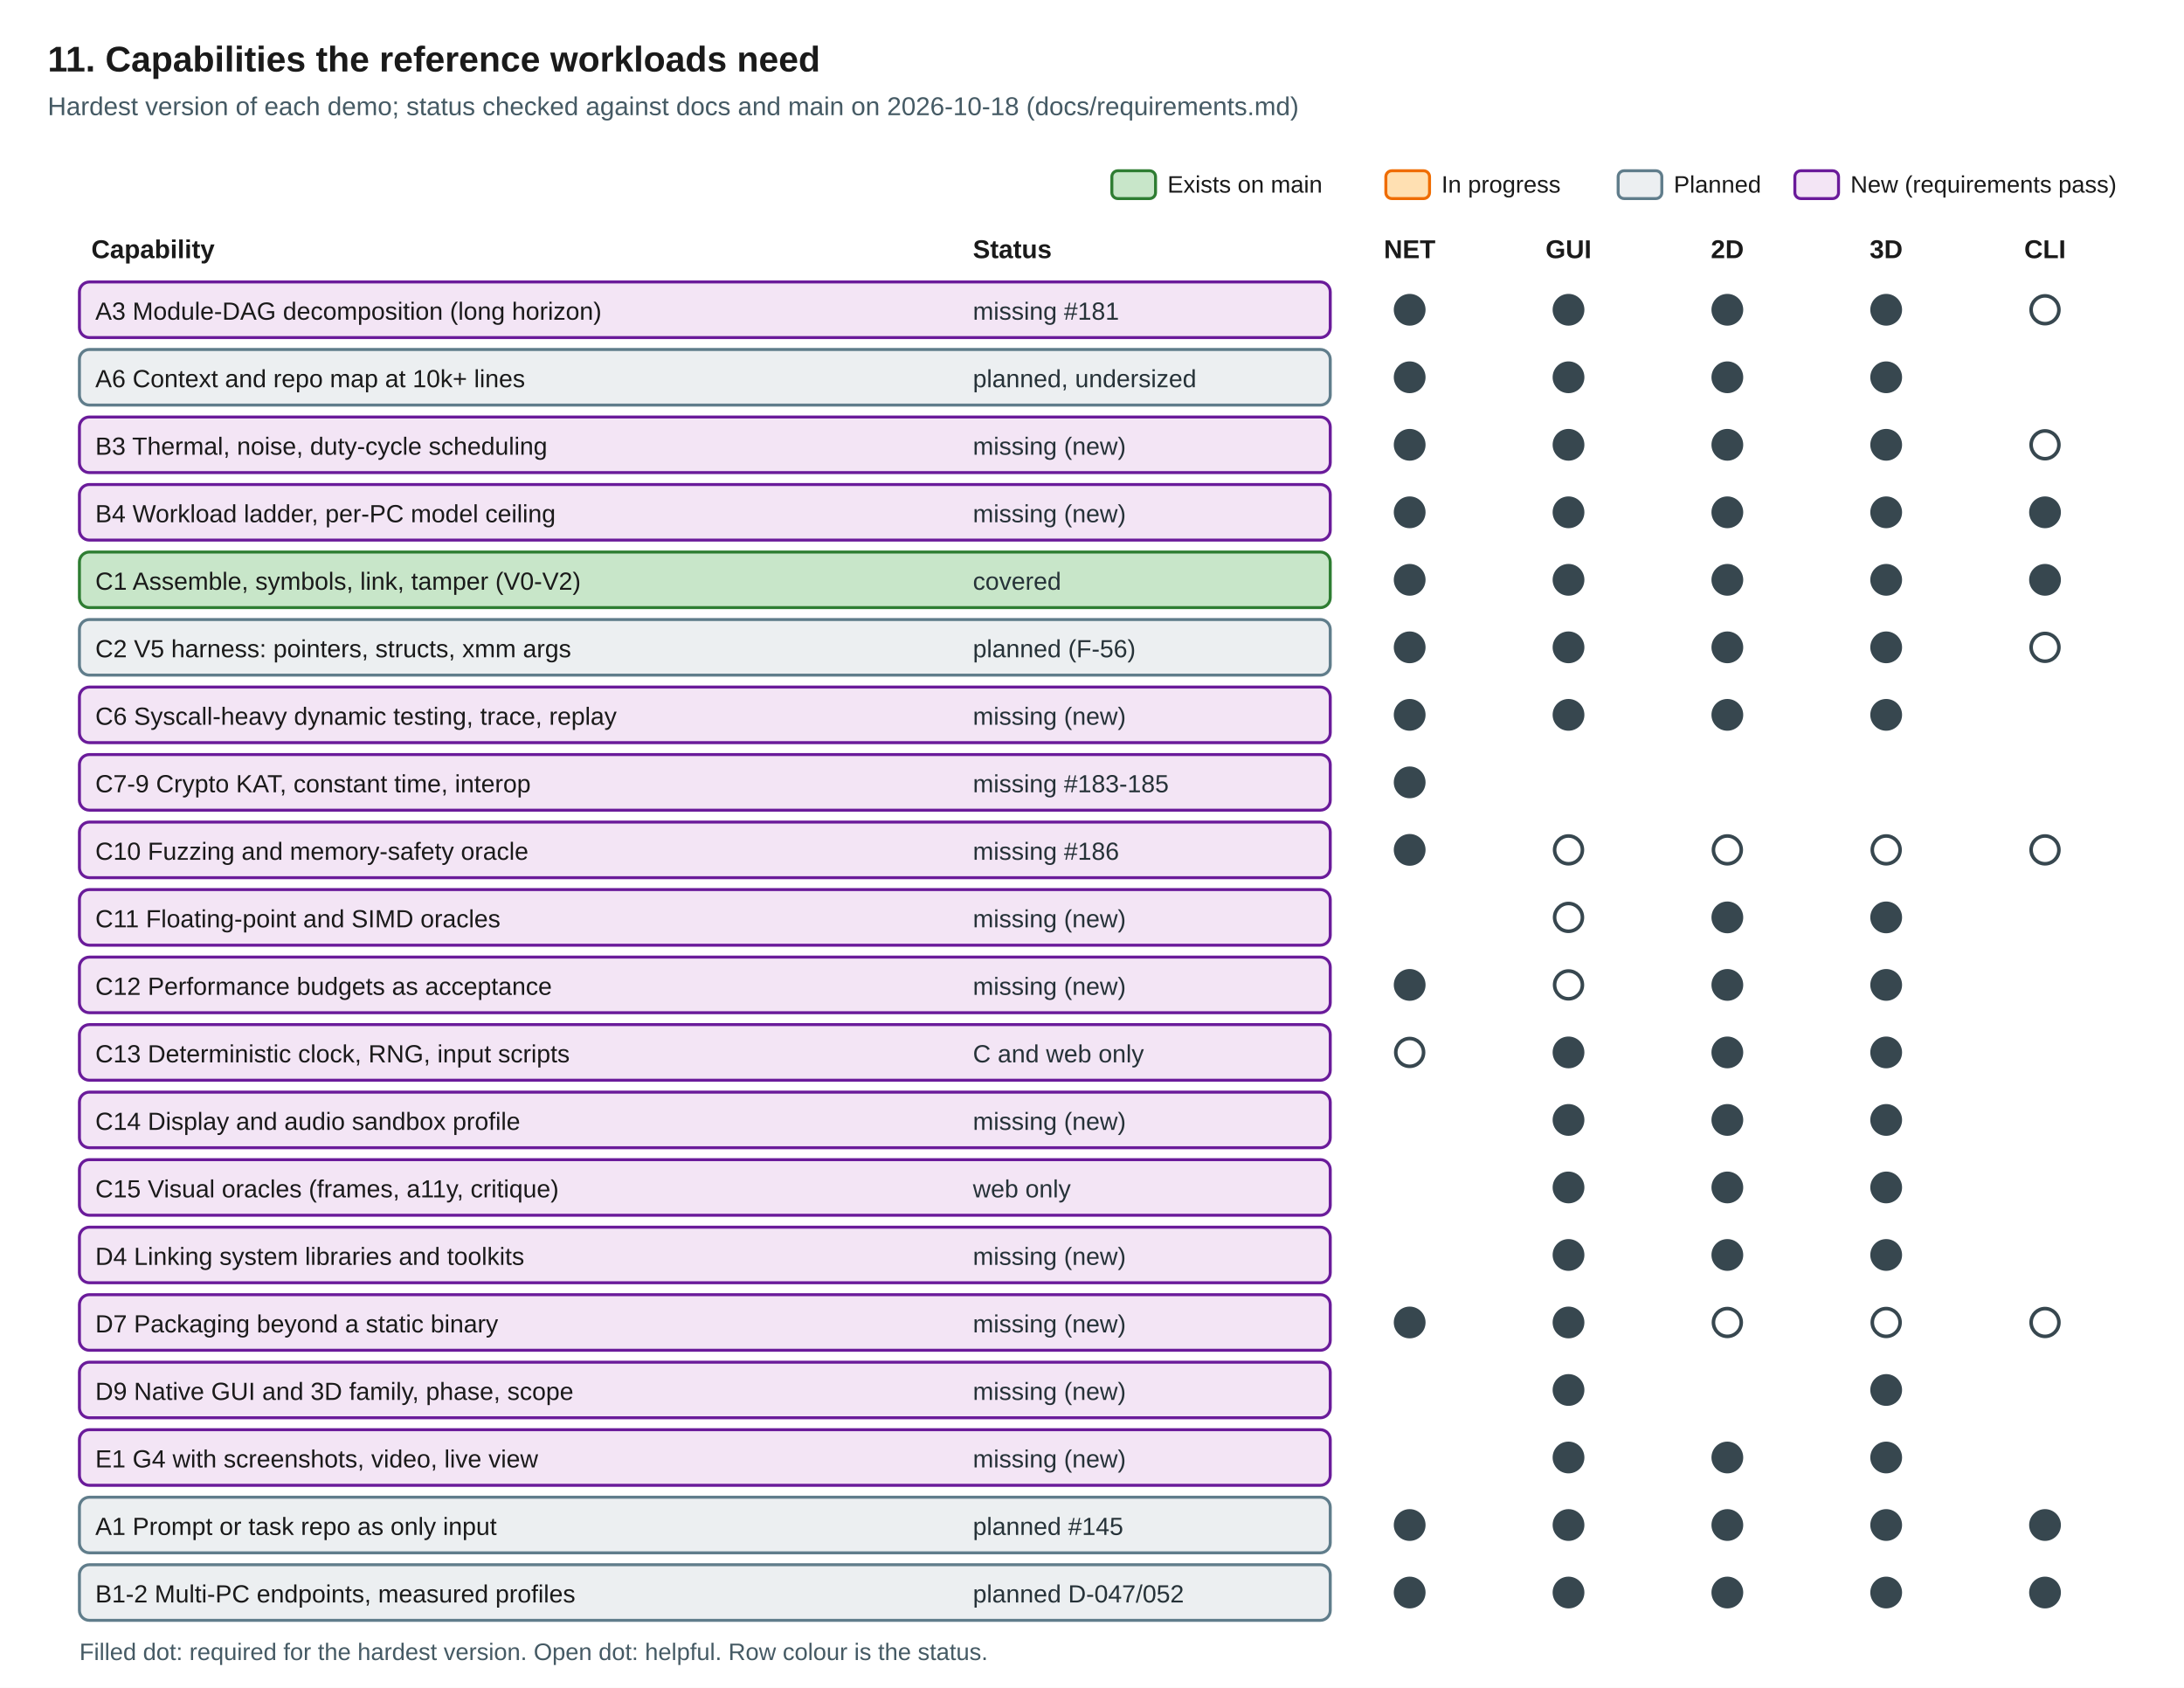
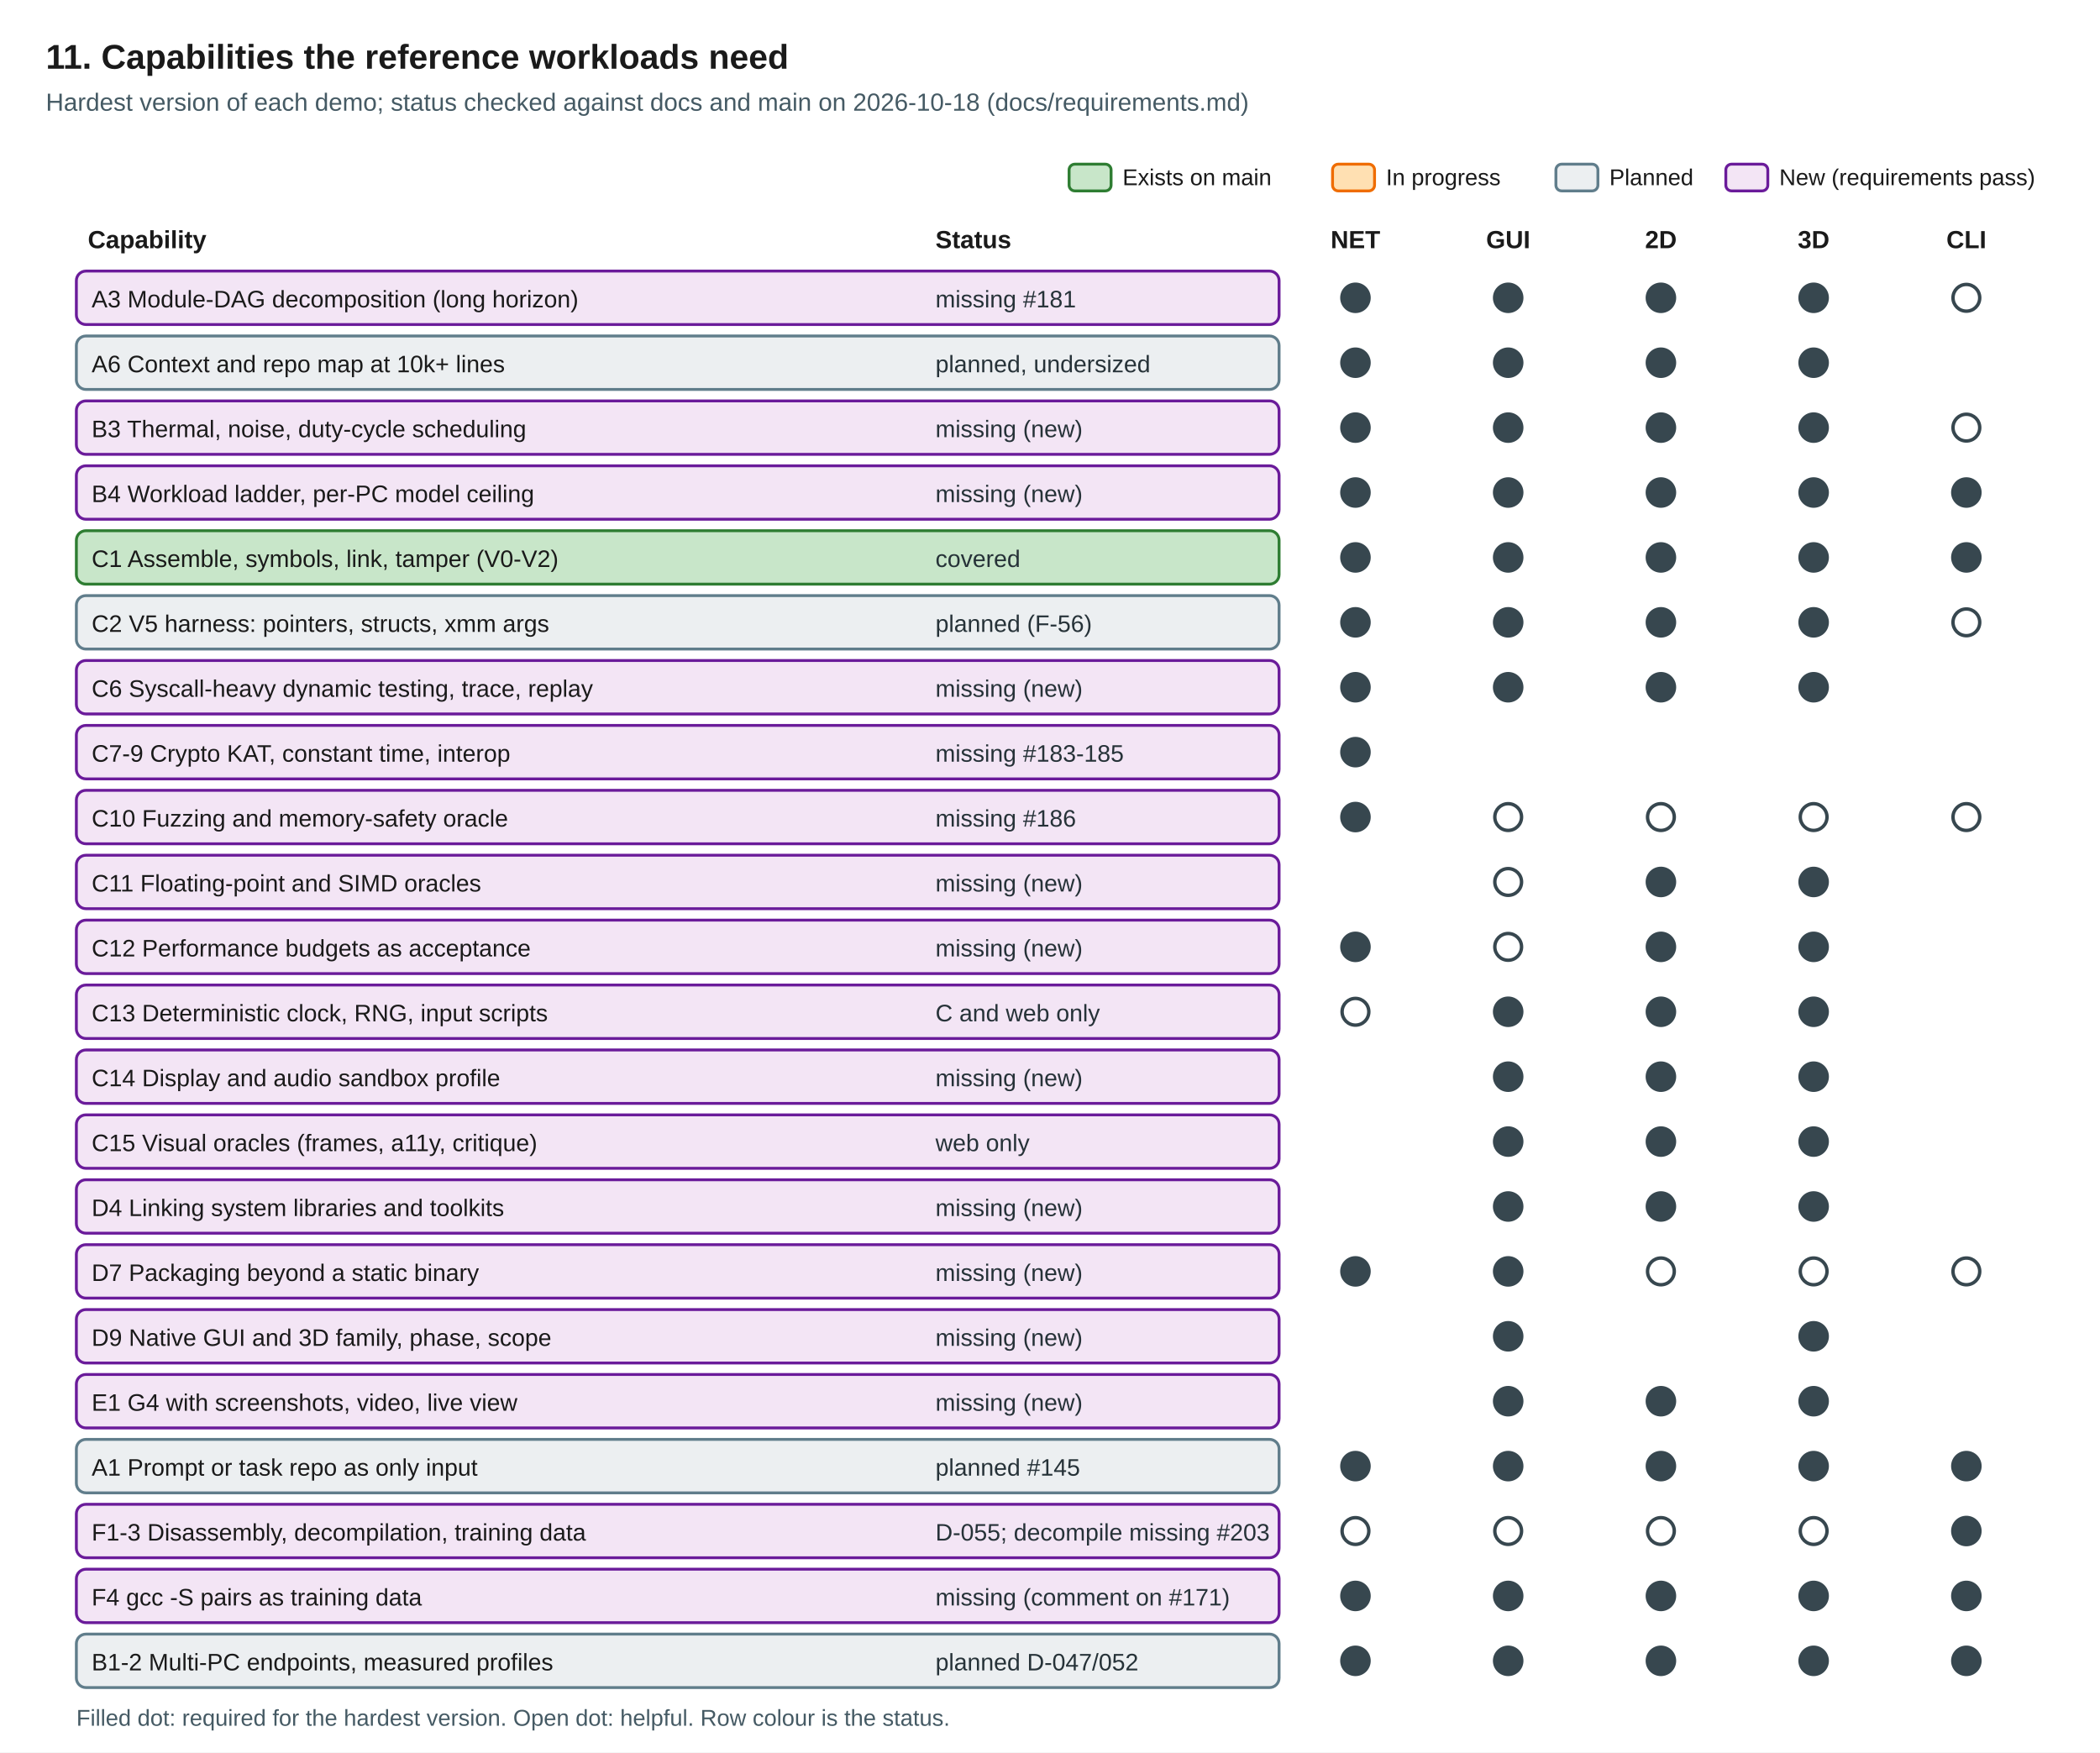
- <svg xmlns="http://www.w3.org/2000/svg" viewBox="0 0 1100 850" width="1100" height="850" role="img" aria-label="Matrix of capabilities against five reference workloads with their status" font-family="Arial, Helvetica, sans-serif">
+ <svg xmlns="http://www.w3.org/2000/svg" viewBox="0 0 1100 918" width="1100" height="918" role="img" aria-label="Matrix of capabilities against five reference workloads with their status" font-family="Arial, Helvetica, sans-serif">
  <defs>
    <marker id="ah" viewBox="0 0 10 10" refX="9" refY="5" markerWidth="8" markerHeight="8" orient="auto">
      <path d="M0,0 L10,5 L0,10 Z" fill="#37474f" />
    </marker>
  </defs>
-   <rect x="0" y="0" width="1100" height="850" fill="#ffffff" />
+   <rect x="0" y="0" width="1100" height="918" fill="#ffffff" />
  <text x="24" y="36" font-size="18" fill="#1a1a1a" text-anchor="start" font-weight="bold">11. Capabilities the reference workloads need</text>
  <text x="24" y="58" font-size="13" fill="#455a64" text-anchor="start">Hardest version of each demo; status checked against docs and main on 2026-10-18 (docs/requirements.md)</text>
  <rect x="560" y="86" width="22" height="14" rx="3" fill="#c8e6c9" stroke="#2e7d32" stroke-width="1.5" />
  <text x="588" y="97" font-size="12" fill="#1a1a1a" text-anchor="start">Exists on main</text>
  <rect x="698" y="86" width="22" height="14" rx="3" fill="#ffe0b2" stroke="#ef6c00" stroke-width="1.5" />
  <text x="726" y="97" font-size="12" fill="#1a1a1a" text-anchor="start">In progress</text>
  <rect x="815" y="86" width="22" height="14" rx="3" fill="#eceff1" stroke="#607d8b" stroke-width="1.5" />
  <text x="843" y="97" font-size="12" fill="#1a1a1a" text-anchor="start">Planned</text>
  <rect x="904" y="86" width="22" height="14" rx="3" fill="#f3e5f5" stroke="#6a1b9a" stroke-width="1.5" />
  <text x="932" y="97" font-size="12" fill="#1a1a1a" text-anchor="start">New (requirements pass)</text>
  <text x="710" y="130" font-size="13" fill="#1a1a1a" text-anchor="middle" font-weight="bold">NET</text>
  <text x="790" y="130" font-size="13" fill="#1a1a1a" text-anchor="middle" font-weight="bold">GUI</text>
  <text x="870" y="130" font-size="13" fill="#1a1a1a" text-anchor="middle" font-weight="bold">2D</text>
  <text x="950" y="130" font-size="13" fill="#1a1a1a" text-anchor="middle" font-weight="bold">3D</text>
  <text x="1030" y="130" font-size="13" fill="#1a1a1a" text-anchor="middle" font-weight="bold">CLI</text>
  <text x="46" y="130" font-size="13" fill="#1a1a1a" text-anchor="start" font-weight="bold">Capability</text>
  <text x="490" y="130" font-size="13" fill="#1a1a1a" text-anchor="start" font-weight="bold">Status</text>
  <rect x="40" y="142" width="630" height="28" rx="5" fill="#f3e5f5" stroke="#6a1b9a" stroke-width="1.5" />
  <text x="48" y="161" font-size="12.5" fill="#1a1a1a" text-anchor="start">A3  Module-DAG decomposition (long horizon)</text>
  <text x="490" y="161" font-size="12.5" fill="#263238" text-anchor="start">missing #181</text>
  <circle cx="710" cy="156" r="8" fill="#37474f" />
  <circle cx="790" cy="156" r="8" fill="#37474f" />
  <circle cx="870" cy="156" r="8" fill="#37474f" />
  <circle cx="950" cy="156" r="8" fill="#37474f" />
  <circle cx="1030" cy="156" r="7" fill="#ffffff" stroke="#37474f" stroke-width="1.8" />
  <rect x="40" y="176" width="630" height="28" rx="5" fill="#eceff1" stroke="#607d8b" stroke-width="1.5" />
  <text x="48" y="195" font-size="12.5" fill="#1a1a1a" text-anchor="start">A6  Context and repo map at 10k+ lines</text>
  <text x="490" y="195" font-size="12.5" fill="#263238" text-anchor="start">planned, undersized</text>
  <circle cx="710" cy="190" r="8" fill="#37474f" />
  <circle cx="790" cy="190" r="8" fill="#37474f" />
  <circle cx="870" cy="190" r="8" fill="#37474f" />
  <circle cx="950" cy="190" r="8" fill="#37474f" />
  <rect x="40" y="210" width="630" height="28" rx="5" fill="#f3e5f5" stroke="#6a1b9a" stroke-width="1.5" />
  <text x="48" y="229" font-size="12.5" fill="#1a1a1a" text-anchor="start">B3  Thermal, noise, duty-cycle scheduling</text>
  <text x="490" y="229" font-size="12.5" fill="#263238" text-anchor="start">missing (new)</text>
  <circle cx="710" cy="224" r="8" fill="#37474f" />
  <circle cx="790" cy="224" r="8" fill="#37474f" />
  <circle cx="870" cy="224" r="8" fill="#37474f" />
  <circle cx="950" cy="224" r="8" fill="#37474f" />
  <circle cx="1030" cy="224" r="7" fill="#ffffff" stroke="#37474f" stroke-width="1.8" />
  <rect x="40" y="244" width="630" height="28" rx="5" fill="#f3e5f5" stroke="#6a1b9a" stroke-width="1.5" />
  <text x="48" y="263" font-size="12.5" fill="#1a1a1a" text-anchor="start">B4  Workload ladder, per-PC model ceiling</text>
  <text x="490" y="263" font-size="12.5" fill="#263238" text-anchor="start">missing (new)</text>
  <circle cx="710" cy="258" r="8" fill="#37474f" />
  <circle cx="790" cy="258" r="8" fill="#37474f" />
  <circle cx="870" cy="258" r="8" fill="#37474f" />
  <circle cx="950" cy="258" r="8" fill="#37474f" />
  <circle cx="1030" cy="258" r="8" fill="#37474f" />
  <rect x="40" y="278" width="630" height="28" rx="5" fill="#c8e6c9" stroke="#2e7d32" stroke-width="1.5" />
  <text x="48" y="297" font-size="12.5" fill="#1a1a1a" text-anchor="start">C1  Assemble, symbols, link, tamper (V0-V2)</text>
  <text x="490" y="297" font-size="12.5" fill="#263238" text-anchor="start">covered</text>
  <circle cx="710" cy="292" r="8" fill="#37474f" />
  <circle cx="790" cy="292" r="8" fill="#37474f" />
  <circle cx="870" cy="292" r="8" fill="#37474f" />
  <circle cx="950" cy="292" r="8" fill="#37474f" />
  <circle cx="1030" cy="292" r="8" fill="#37474f" />
  <rect x="40" y="312" width="630" height="28" rx="5" fill="#eceff1" stroke="#607d8b" stroke-width="1.5" />
  <text x="48" y="331" font-size="12.5" fill="#1a1a1a" text-anchor="start">C2  V5 harness: pointers, structs, xmm args</text>
  <text x="490" y="331" font-size="12.5" fill="#263238" text-anchor="start">planned (F-56)</text>
  <circle cx="710" cy="326" r="8" fill="#37474f" />
  <circle cx="790" cy="326" r="8" fill="#37474f" />
  <circle cx="870" cy="326" r="8" fill="#37474f" />
  <circle cx="950" cy="326" r="8" fill="#37474f" />
  <circle cx="1030" cy="326" r="7" fill="#ffffff" stroke="#37474f" stroke-width="1.8" />
  <rect x="40" y="346" width="630" height="28" rx="5" fill="#f3e5f5" stroke="#6a1b9a" stroke-width="1.5" />
  <text x="48" y="365" font-size="12.5" fill="#1a1a1a" text-anchor="start">C6  Syscall-heavy dynamic testing, trace, replay</text>
  <text x="490" y="365" font-size="12.5" fill="#263238" text-anchor="start">missing (new)</text>
  <circle cx="710" cy="360" r="8" fill="#37474f" />
  <circle cx="790" cy="360" r="8" fill="#37474f" />
  <circle cx="870" cy="360" r="8" fill="#37474f" />
  <circle cx="950" cy="360" r="8" fill="#37474f" />
  <rect x="40" y="380" width="630" height="28" rx="5" fill="#f3e5f5" stroke="#6a1b9a" stroke-width="1.5" />
  <text x="48" y="399" font-size="12.5" fill="#1a1a1a" text-anchor="start">C7-9  Crypto KAT, constant time, interop</text>
  <text x="490" y="399" font-size="12.5" fill="#263238" text-anchor="start">missing #183-185</text>
  <circle cx="710" cy="394" r="8" fill="#37474f" />
  <rect x="40" y="414" width="630" height="28" rx="5" fill="#f3e5f5" stroke="#6a1b9a" stroke-width="1.5" />
  <text x="48" y="433" font-size="12.5" fill="#1a1a1a" text-anchor="start">C10  Fuzzing and memory-safety oracle</text>
  <text x="490" y="433" font-size="12.5" fill="#263238" text-anchor="start">missing #186</text>
  <circle cx="710" cy="428" r="8" fill="#37474f" />
  <circle cx="790" cy="428" r="7" fill="#ffffff" stroke="#37474f" stroke-width="1.8" />
  <circle cx="870" cy="428" r="7" fill="#ffffff" stroke="#37474f" stroke-width="1.8" />
  <circle cx="950" cy="428" r="7" fill="#ffffff" stroke="#37474f" stroke-width="1.8" />
  <circle cx="1030" cy="428" r="7" fill="#ffffff" stroke="#37474f" stroke-width="1.8" />
  <rect x="40" y="448" width="630" height="28" rx="5" fill="#f3e5f5" stroke="#6a1b9a" stroke-width="1.5" />
  <text x="48" y="467" font-size="12.5" fill="#1a1a1a" text-anchor="start">C11  Floating-point and SIMD oracles</text>
  <text x="490" y="467" font-size="12.5" fill="#263238" text-anchor="start">missing (new)</text>
  <circle cx="790" cy="462" r="7" fill="#ffffff" stroke="#37474f" stroke-width="1.8" />
  <circle cx="870" cy="462" r="8" fill="#37474f" />
  <circle cx="950" cy="462" r="8" fill="#37474f" />
  <rect x="40" y="482" width="630" height="28" rx="5" fill="#f3e5f5" stroke="#6a1b9a" stroke-width="1.5" />
  <text x="48" y="501" font-size="12.5" fill="#1a1a1a" text-anchor="start">C12  Performance budgets as acceptance</text>
  <text x="490" y="501" font-size="12.5" fill="#263238" text-anchor="start">missing (new)</text>
  <circle cx="710" cy="496" r="8" fill="#37474f" />
  <circle cx="790" cy="496" r="7" fill="#ffffff" stroke="#37474f" stroke-width="1.8" />
  <circle cx="870" cy="496" r="8" fill="#37474f" />
  <circle cx="950" cy="496" r="8" fill="#37474f" />
  <rect x="40" y="516" width="630" height="28" rx="5" fill="#f3e5f5" stroke="#6a1b9a" stroke-width="1.5" />
  <text x="48" y="535" font-size="12.5" fill="#1a1a1a" text-anchor="start">C13  Deterministic clock, RNG, input scripts</text>
  <text x="490" y="535" font-size="12.5" fill="#263238" text-anchor="start">C and web only</text>
  <circle cx="710" cy="530" r="7" fill="#ffffff" stroke="#37474f" stroke-width="1.8" />
  <circle cx="790" cy="530" r="8" fill="#37474f" />
  <circle cx="870" cy="530" r="8" fill="#37474f" />
  <circle cx="950" cy="530" r="8" fill="#37474f" />
  <rect x="40" y="550" width="630" height="28" rx="5" fill="#f3e5f5" stroke="#6a1b9a" stroke-width="1.5" />
  <text x="48" y="569" font-size="12.5" fill="#1a1a1a" text-anchor="start">C14  Display and audio sandbox profile</text>
  <text x="490" y="569" font-size="12.5" fill="#263238" text-anchor="start">missing (new)</text>
  <circle cx="790" cy="564" r="8" fill="#37474f" />
  <circle cx="870" cy="564" r="8" fill="#37474f" />
  <circle cx="950" cy="564" r="8" fill="#37474f" />
  <rect x="40" y="584" width="630" height="28" rx="5" fill="#f3e5f5" stroke="#6a1b9a" stroke-width="1.5" />
  <text x="48" y="603" font-size="12.5" fill="#1a1a1a" text-anchor="start">C15  Visual oracles (frames, a11y, critique)</text>
  <text x="490" y="603" font-size="12.5" fill="#263238" text-anchor="start">web only</text>
  <circle cx="790" cy="598" r="8" fill="#37474f" />
  <circle cx="870" cy="598" r="8" fill="#37474f" />
  <circle cx="950" cy="598" r="8" fill="#37474f" />
  <rect x="40" y="618" width="630" height="28" rx="5" fill="#f3e5f5" stroke="#6a1b9a" stroke-width="1.5" />
  <text x="48" y="637" font-size="12.5" fill="#1a1a1a" text-anchor="start">D4  Linking system libraries and toolkits</text>
  <text x="490" y="637" font-size="12.5" fill="#263238" text-anchor="start">missing (new)</text>
  <circle cx="790" cy="632" r="8" fill="#37474f" />
  <circle cx="870" cy="632" r="8" fill="#37474f" />
  <circle cx="950" cy="632" r="8" fill="#37474f" />
  <rect x="40" y="652" width="630" height="28" rx="5" fill="#f3e5f5" stroke="#6a1b9a" stroke-width="1.5" />
  <text x="48" y="671" font-size="12.5" fill="#1a1a1a" text-anchor="start">D7  Packaging beyond a static binary</text>
  <text x="490" y="671" font-size="12.5" fill="#263238" text-anchor="start">missing (new)</text>
  <circle cx="710" cy="666" r="8" fill="#37474f" />
  <circle cx="790" cy="666" r="8" fill="#37474f" />
  <circle cx="870" cy="666" r="7" fill="#ffffff" stroke="#37474f" stroke-width="1.8" />
  <circle cx="950" cy="666" r="7" fill="#ffffff" stroke="#37474f" stroke-width="1.8" />
  <circle cx="1030" cy="666" r="7" fill="#ffffff" stroke="#37474f" stroke-width="1.8" />
  <rect x="40" y="686" width="630" height="28" rx="5" fill="#f3e5f5" stroke="#6a1b9a" stroke-width="1.5" />
  <text x="48" y="705" font-size="12.5" fill="#1a1a1a" text-anchor="start">D9  Native GUI and 3D family, phase, scope</text>
  <text x="490" y="705" font-size="12.5" fill="#263238" text-anchor="start">missing (new)</text>
  <circle cx="790" cy="700" r="8" fill="#37474f" />
  <circle cx="950" cy="700" r="8" fill="#37474f" />
  <rect x="40" y="720" width="630" height="28" rx="5" fill="#f3e5f5" stroke="#6a1b9a" stroke-width="1.5" />
  <text x="48" y="739" font-size="12.5" fill="#1a1a1a" text-anchor="start">E1  G4 with screenshots, video, live view</text>
  <text x="490" y="739" font-size="12.5" fill="#263238" text-anchor="start">missing (new)</text>
  <circle cx="790" cy="734" r="8" fill="#37474f" />
  <circle cx="870" cy="734" r="8" fill="#37474f" />
  <circle cx="950" cy="734" r="8" fill="#37474f" />
  <rect x="40" y="754" width="630" height="28" rx="5" fill="#eceff1" stroke="#607d8b" stroke-width="1.5" />
  <text x="48" y="773" font-size="12.5" fill="#1a1a1a" text-anchor="start">A1  Prompt or task repo as only input</text>
  <text x="490" y="773" font-size="12.5" fill="#263238" text-anchor="start">planned #145</text>
  <circle cx="710" cy="768" r="8" fill="#37474f" />
  <circle cx="790" cy="768" r="8" fill="#37474f" />
  <circle cx="870" cy="768" r="8" fill="#37474f" />
  <circle cx="950" cy="768" r="8" fill="#37474f" />
  <circle cx="1030" cy="768" r="8" fill="#37474f" />
-   <rect x="40" y="788" width="630" height="28" rx="5" fill="#eceff1" stroke="#607d8b" stroke-width="1.5" />
-   <text x="48" y="807" font-size="12.5" fill="#1a1a1a" text-anchor="start">B1-2  Multi-PC endpoints, measured profiles</text>
-   <text x="490" y="807" font-size="12.5" fill="#263238" text-anchor="start">planned D-047/052</text>
-   <circle cx="710" cy="802" r="8" fill="#37474f" />
-   <circle cx="790" cy="802" r="8" fill="#37474f" />
-   <circle cx="870" cy="802" r="8" fill="#37474f" />
-   <circle cx="950" cy="802" r="8" fill="#37474f" />
+   <rect x="40" y="788" width="630" height="28" rx="5" fill="#f3e5f5" stroke="#6a1b9a" stroke-width="1.5" />
+   <text x="48" y="807" font-size="12.5" fill="#1a1a1a" text-anchor="start">F1-3  Disassembly, decompilation, training data</text>
+   <text x="490" y="807" font-size="12.5" fill="#263238" text-anchor="start">D-055; decompile missing #203</text>
+   <circle cx="710" cy="802" r="7" fill="#ffffff" stroke="#37474f" stroke-width="1.8" />
+   <circle cx="790" cy="802" r="7" fill="#ffffff" stroke="#37474f" stroke-width="1.8" />
+   <circle cx="870" cy="802" r="7" fill="#ffffff" stroke="#37474f" stroke-width="1.8" />
+   <circle cx="950" cy="802" r="7" fill="#ffffff" stroke="#37474f" stroke-width="1.8" />
  <circle cx="1030" cy="802" r="8" fill="#37474f" />
-   <text x="40" y="836" font-size="12" fill="#455a64" text-anchor="start">Filled dot: required for the hardest version. Open dot: helpful. Row colour is the status.</text>
+   <rect x="40" y="822" width="630" height="28" rx="5" fill="#f3e5f5" stroke="#6a1b9a" stroke-width="1.5" />
+   <text x="48" y="841" font-size="12.5" fill="#1a1a1a" text-anchor="start">F4  gcc -S pairs as training data</text>
+   <text x="490" y="841" font-size="12.5" fill="#263238" text-anchor="start">missing (comment on #171)</text>
+   <circle cx="710" cy="836" r="8" fill="#37474f" />
+   <circle cx="790" cy="836" r="8" fill="#37474f" />
+   <circle cx="870" cy="836" r="8" fill="#37474f" />
+   <circle cx="950" cy="836" r="8" fill="#37474f" />
+   <circle cx="1030" cy="836" r="8" fill="#37474f" />
+   <rect x="40" y="856" width="630" height="28" rx="5" fill="#eceff1" stroke="#607d8b" stroke-width="1.5" />
+   <text x="48" y="875" font-size="12.5" fill="#1a1a1a" text-anchor="start">B1-2  Multi-PC endpoints, measured profiles</text>
+   <text x="490" y="875" font-size="12.5" fill="#263238" text-anchor="start">planned D-047/052</text>
+   <circle cx="710" cy="870" r="8" fill="#37474f" />
+   <circle cx="790" cy="870" r="8" fill="#37474f" />
+   <circle cx="870" cy="870" r="8" fill="#37474f" />
+   <circle cx="950" cy="870" r="8" fill="#37474f" />
+   <circle cx="1030" cy="870" r="8" fill="#37474f" />
+   <text x="40" y="904" font-size="12" fill="#455a64" text-anchor="start">Filled dot: required for the hardest version. Open dot: helpful. Row colour is the status.</text>
</svg>
